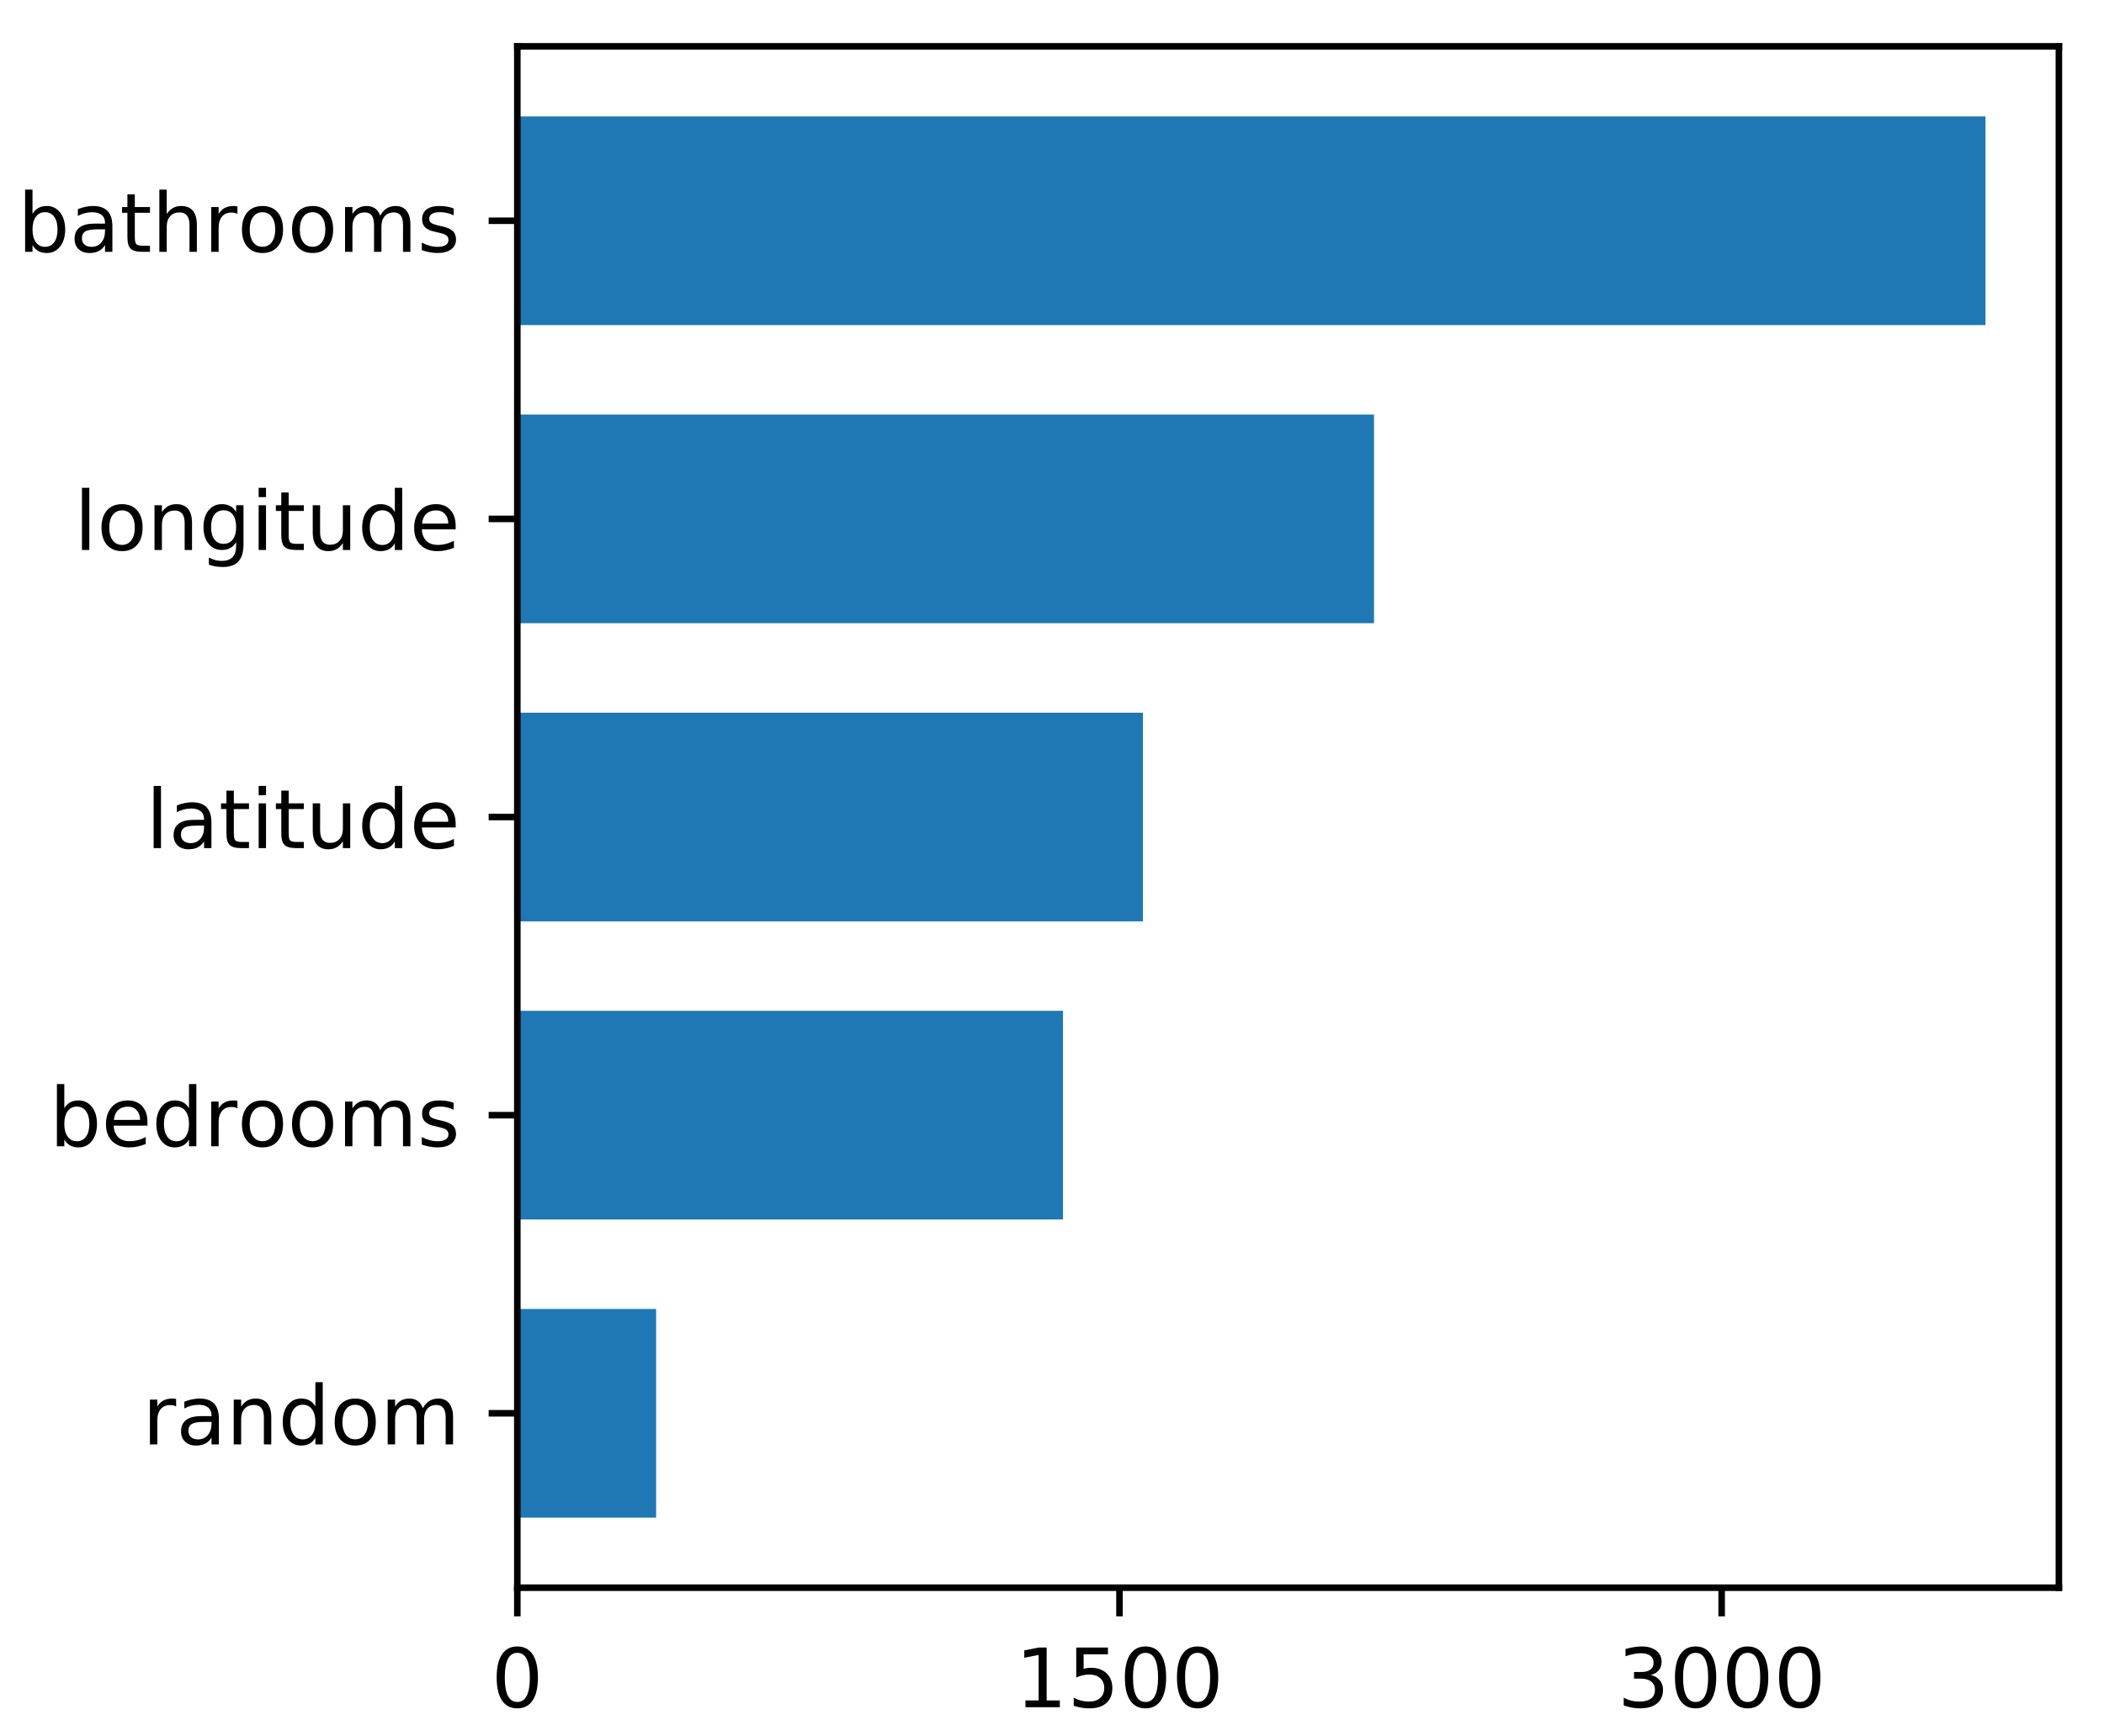
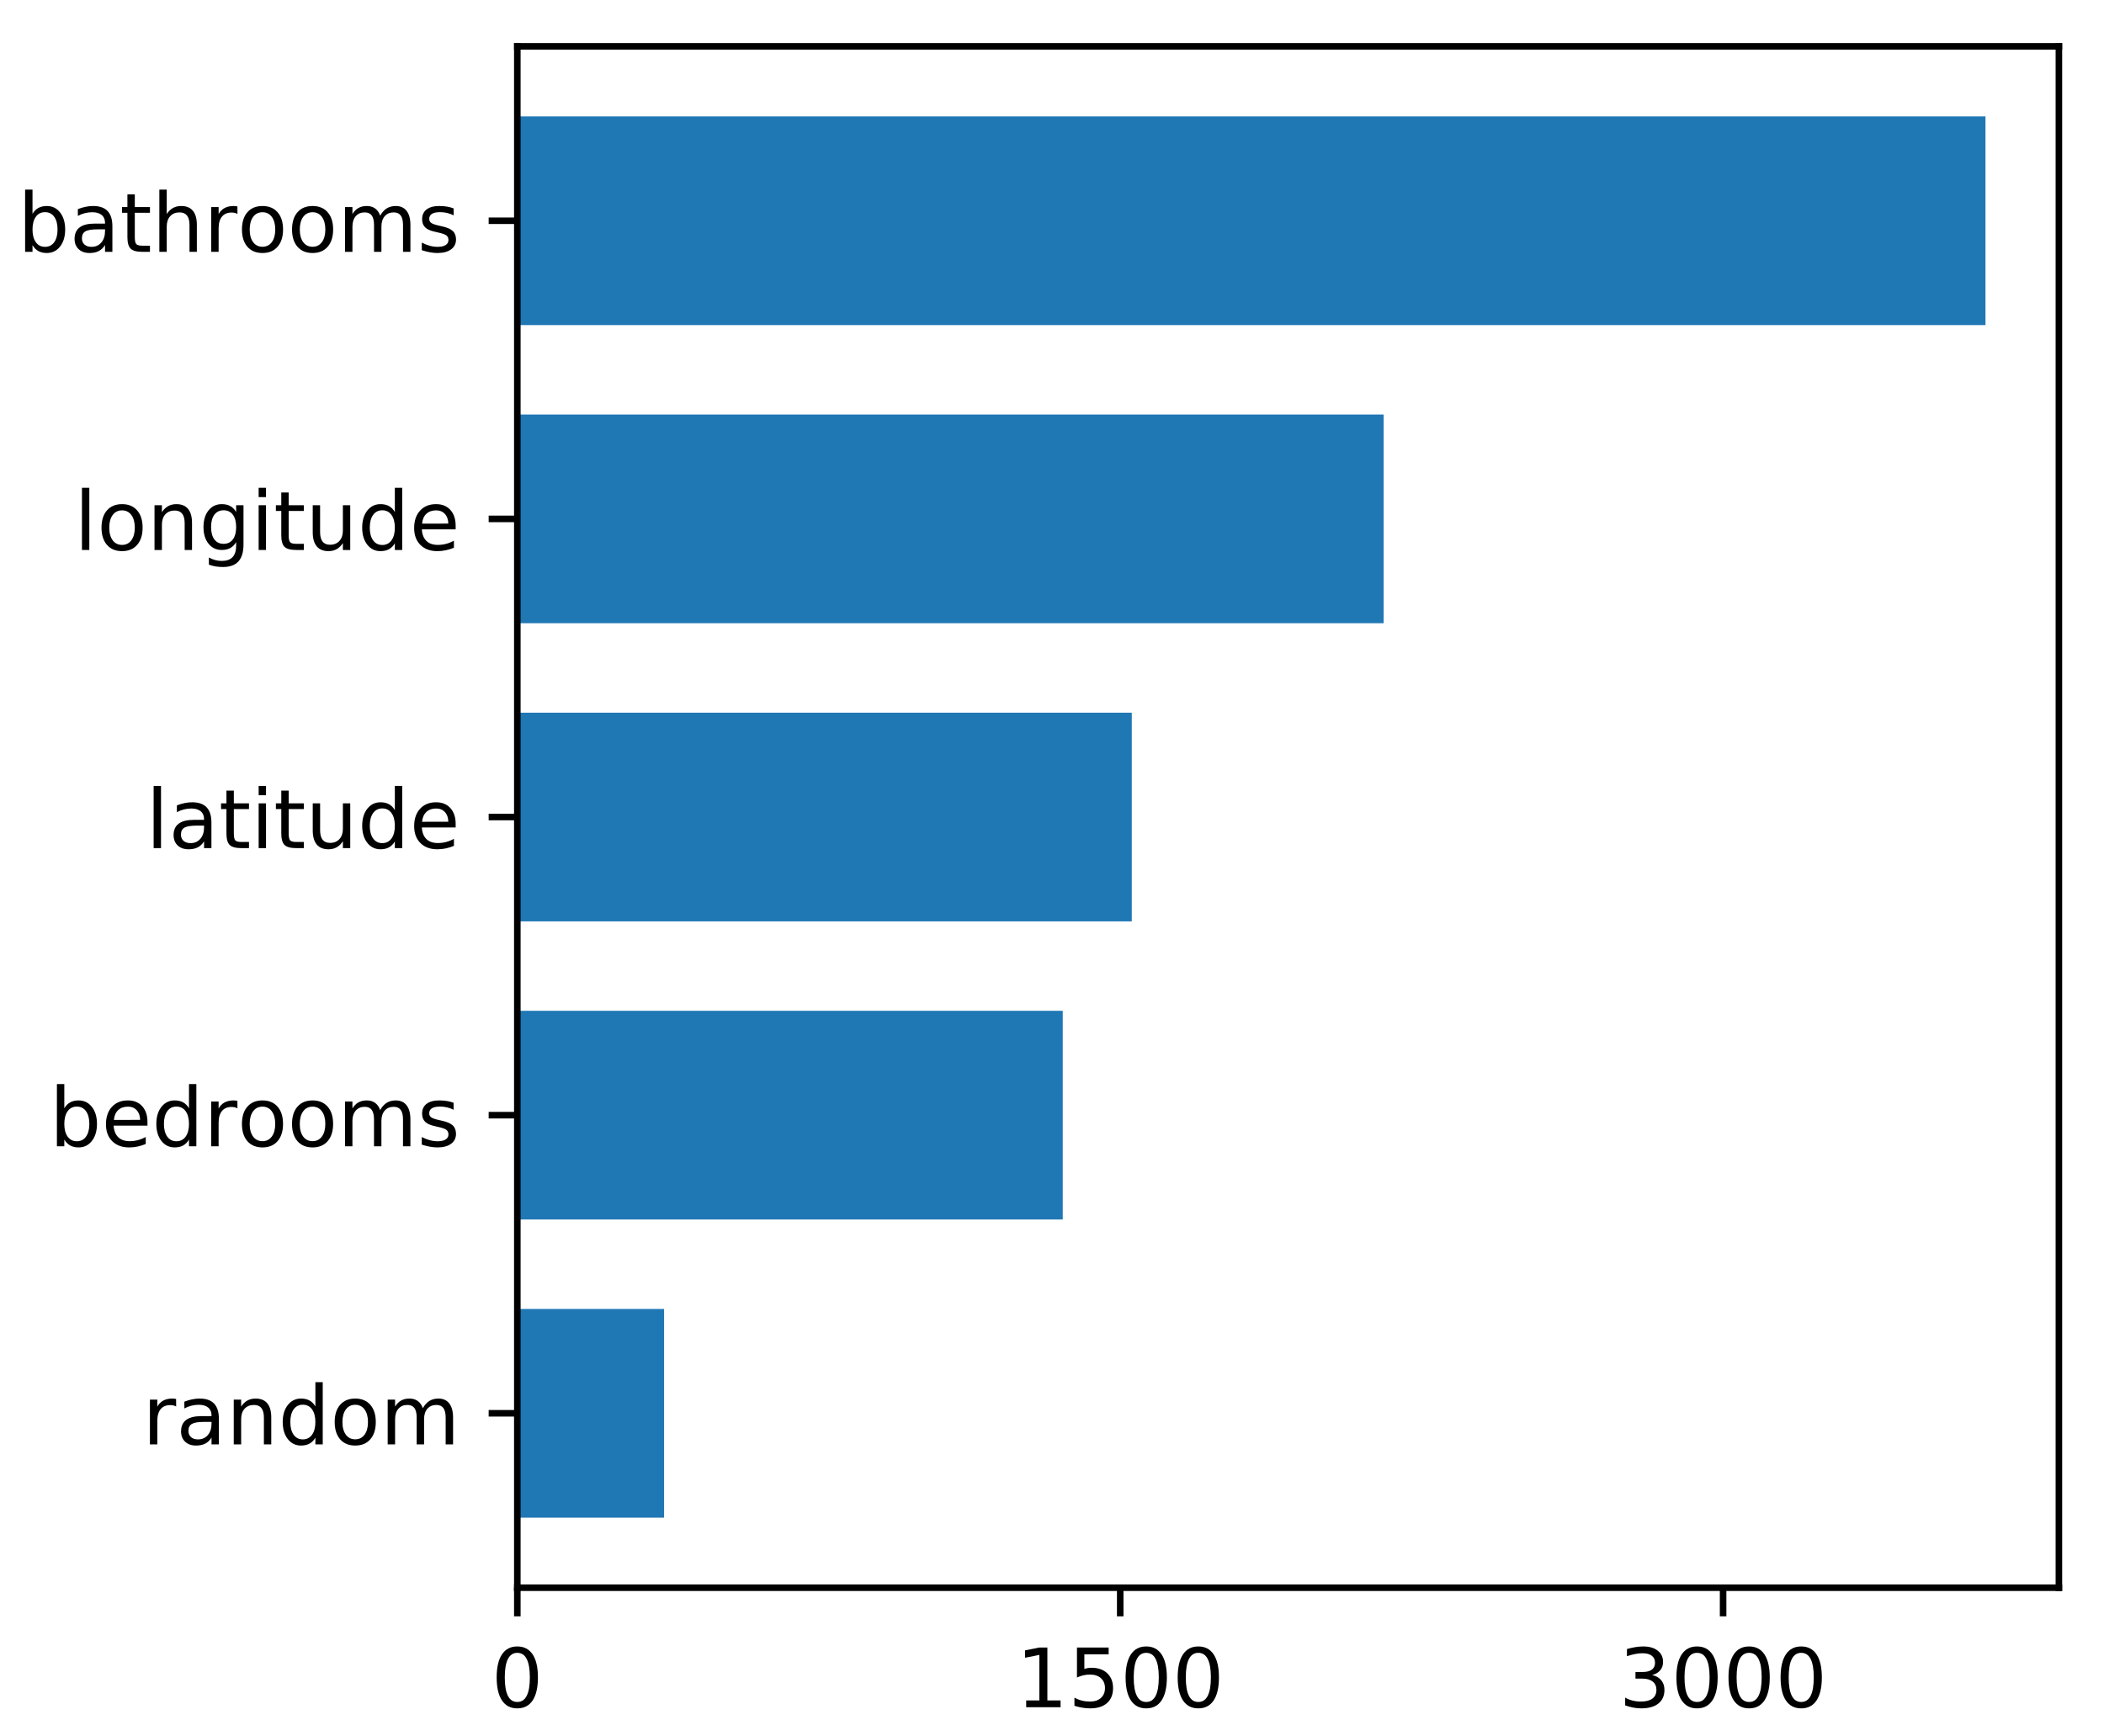
<svg xmlns="http://www.w3.org/2000/svg" xmlns:xlink="http://www.w3.org/1999/xlink" height="212pt" version="1.1" viewBox="0 0 257 212" width="257pt">
  <defs>
    <style type="text/css">
*{stroke-linecap:butt;stroke-linejoin:round;}
  </style>
  </defs>
  <g id="figure_1">
    <g id="patch_1">
      <path d="M 0 212.798  L 257.15 212.798  L 257.15 0  L 0 0  z " style="fill:#ffffff;" />
    </g>
    <g id="axes_1">
      <g id="patch_2">
        <path d="M 63.19 193.96  L 251.49 193.96  L 251.49 5.66  L 63.19 5.66  z " style="fill:#ffffff;" />
      </g>
      <g id="patch_3">
-         <path clip-path="url(#p0df6717084)" d="M 63.19 185.401  L 80.144 185.401  L 80.144 159.906  L 63.19 159.906  z " style="fill:#1f77b4;" />
+         <path clip-path="url(#pa0a1a16481)" d="M 63.19 185.401  L 81.116 185.401  L 81.116 159.906  L 63.19 159.906  z " style="fill:#1f77b4;" />
      </g>
      <g id="patch_4">
-         <path clip-path="url(#p0df6717084)" d="M 63.19 148.979  L 129.842 148.979  L 129.842 123.484  L 63.19 123.484  z " style="fill:#1f77b4;" />
+         <path clip-path="url(#pa0a1a16481)" d="M 63.19 148.979  L 129.812 148.979  L 129.812 123.484  L 63.19 123.484  z " style="fill:#1f77b4;" />
      </g>
      <g id="patch_5">
-         <path clip-path="url(#p0df6717084)" d="M 63.19 112.558  L 139.609 112.558  L 139.609 87.062  L 63.19 87.062  z " style="fill:#1f77b4;" />
+         <path clip-path="url(#pa0a1a16481)" d="M 63.19 112.558  L 138.244 112.558  L 138.244 87.062  L 63.19 87.062  z " style="fill:#1f77b4;" />
      </g>
      <g id="patch_6">
-         <path clip-path="url(#p0df6717084)" d="M 63.19 76.136  L 167.835 76.136  L 167.835 50.641  L 63.19 50.641  z " style="fill:#1f77b4;" />
+         <path clip-path="url(#pa0a1a16481)" d="M 63.19 76.136  L 169.006 76.136  L 169.006 50.641  L 63.19 50.641  z " style="fill:#1f77b4;" />
      </g>
      <g id="patch_7">
-         <path clip-path="url(#p0df6717084)" d="M 63.19 39.714  L 242.523 39.714  L 242.523 14.219  L 63.19 14.219  z " style="fill:#1f77b4;" />
+         <path clip-path="url(#pa0a1a16481)" d="M 63.19 39.714  L 242.523 39.714  L 242.523 14.219  L 63.19 14.219  z " style="fill:#1f77b4;" />
      </g>
      <g id="matplotlib.axis_1">
        <g id="xtick_1">
          <g id="line2d_1">
            <defs>
-               <path d="M 0 0  L 0 3.5  " id="m617acb4d2e" style="stroke:#000000;stroke-width:0.8;" />
-             </defs>
-             <g>
-               <use style="stroke:#000000;stroke-width:0.8;" x="63.19" xlink:href="#m617acb4d2e" y="193.96" />
+               <path d="M 0 0  L 0 3.5  " id="m22ea4076df" style="stroke:#000000;stroke-width:0.8;" />
+             </defs>
+             <g>
+               <use style="stroke:#000000;stroke-width:0.8;" x="63.19" xlink:href="#m22ea4076df" y="193.96" />
            </g>
          </g>
          <g id="text_1">
            <defs>
              <path d="M 31.781 66.406  Q 24.172 66.406 20.328 58.906  Q 16.5 51.422 16.5 36.375  Q 16.5 21.391 20.328 13.891  Q 24.172 6.391 31.781 6.391  Q 39.453 6.391 43.281 13.891  Q 47.125 21.391 47.125 36.375  Q 47.125 51.422 43.281 58.906  Q 39.453 66.406 31.781 66.406  z M 31.781 74.219  Q 44.047 74.219 50.516 64.516  Q 56.984 54.828 56.984 36.375  Q 56.984 17.969 50.516 8.266  Q 44.047 -1.422 31.781 -1.422  Q 19.531 -1.422 13.062 8.266  Q 6.594 17.969 6.594 36.375  Q 6.594 54.828 13.062 64.516  Q 19.531 74.219 31.781 74.219  z " id="DejaVuSans-30" />
            </defs>
            <g transform="translate(60.00844 208.5584)scale(0.1 -0.1)">
              <use xlink:href="#DejaVuSans-30" />
            </g>
          </g>
        </g>
        <g id="xtick_2">
          <g id="line2d_2">
            <g>
-               <use style="stroke:#000000;stroke-width:0.8;" x="136.743" xlink:href="#m617acb4d2e" y="193.96" />
+               <use style="stroke:#000000;stroke-width:0.8;" x="136.832" xlink:href="#m22ea4076df" y="193.96" />
            </g>
          </g>
          <g id="text_2">
            <defs>
              <path d="M 12.406 8.297  L 28.516 8.297  L 28.516 63.922  L 10.984 60.406  L 10.984 69.391  L 28.422 72.906  L 38.281 72.906  L 38.281 8.297  L 54.391 8.297  L 54.391 0  L 12.406 0  z " id="DejaVuSans-31" />
              <path d="M 10.797 72.906  L 49.516 72.906  L 49.516 64.594  L 19.828 64.594  L 19.828 46.734  Q 21.969 47.469 24.109 47.828  Q 26.266 48.188 28.422 48.188  Q 40.625 48.188 47.75 41.5  Q 54.891 34.812 54.891 23.391  Q 54.891 11.625 47.562 5.094  Q 40.234 -1.422 26.906 -1.422  Q 22.312 -1.422 17.547 -0.641  Q 12.797 0.141 7.719 1.703  L 7.719 11.625  Q 12.109 9.234 16.797 8.062  Q 21.484 6.891 26.703 6.891  Q 35.156 6.891 40.078 11.328  Q 45.016 15.766 45.016 23.391  Q 45.016 31 40.078 35.438  Q 35.156 39.891 26.703 39.891  Q 22.75 39.891 18.812 39.016  Q 14.891 38.141 10.797 36.281  z " id="DejaVuSans-35" />
            </defs>
-             <g transform="translate(124.0183 208.5584)scale(0.1 -0.1)">
+             <g transform="translate(124.1069 208.5584)scale(0.1 -0.1)">
              <use xlink:href="#DejaVuSans-31" />
              <use x="63.623" xlink:href="#DejaVuSans-35" />
              <use x="127.246" xlink:href="#DejaVuSans-30" />
              <use x="190.869" xlink:href="#DejaVuSans-30" />
            </g>
          </g>
        </g>
        <g id="xtick_3">
          <g id="line2d_3">
            <g>
-               <use style="stroke:#000000;stroke-width:0.8;" x="210.297" xlink:href="#m617acb4d2e" y="193.96" />
+               <use style="stroke:#000000;stroke-width:0.8;" x="210.474" xlink:href="#m22ea4076df" y="193.96" />
            </g>
          </g>
          <g id="text_3">
            <defs>
              <path d="M 40.578 39.312  Q 47.656 37.797 51.625 33  Q 55.609 28.219 55.609 21.188  Q 55.609 10.406 48.188 4.484  Q 40.766 -1.422 27.094 -1.422  Q 22.516 -1.422 17.656 -0.516  Q 12.797 0.391 7.625 2.203  L 7.625 11.719  Q 11.719 9.328 16.594 8.109  Q 21.484 6.891 26.812 6.891  Q 36.078 6.891 40.938 10.547  Q 45.797 14.203 45.797 21.188  Q 45.797 27.641 41.281 31.266  Q 36.766 34.906 28.719 34.906  L 20.219 34.906  L 20.219 43.016  L 29.109 43.016  Q 36.375 43.016 40.234 45.922  Q 44.094 48.828 44.094 54.297  Q 44.094 59.906 40.109 62.906  Q 36.141 65.922 28.719 65.922  Q 24.656 65.922 20.016 65.031  Q 15.375 64.156 9.812 62.312  L 9.812 71.094  Q 15.438 72.656 20.344 73.438  Q 25.25 74.219 29.594 74.219  Q 40.828 74.219 47.359 69.109  Q 53.906 64.016 53.906 55.328  Q 53.906 49.266 50.438 45.094  Q 46.969 40.922 40.578 39.312  z " id="DejaVuSans-33" />
            </defs>
-             <g transform="translate(197.572 208.5584)scale(0.1 -0.1)">
+             <g transform="translate(197.749 208.5584)scale(0.1 -0.1)">
              <use xlink:href="#DejaVuSans-33" />
              <use x="63.623" xlink:href="#DejaVuSans-30" />
              <use x="127.246" xlink:href="#DejaVuSans-30" />
              <use x="190.869" xlink:href="#DejaVuSans-30" />
            </g>
          </g>
        </g>
      </g>
      <g id="matplotlib.axis_2">
        <g id="ytick_1">
          <g id="line2d_4">
            <defs>
-               <path d="M 0 0  L -3.5 0  " id="m99af825de1" style="stroke:#000000;stroke-width:0.8;" />
-             </defs>
-             <g>
-               <use style="stroke:#000000;stroke-width:0.8;" x="63.19" xlink:href="#m99af825de1" y="172.653" />
+               <path d="M 0 0  L -3.5 0  " id="m1fa7bca883" style="stroke:#000000;stroke-width:0.8;" />
+             </defs>
+             <g>
+               <use style="stroke:#000000;stroke-width:0.8;" x="63.19" xlink:href="#m1fa7bca883" y="172.653" />
            </g>
          </g>
          <g id="text_4">
            <defs>
              <path d="M 41.109 46.297  Q 39.594 47.172 37.812 47.578  Q 36.031 48 33.891 48  Q 26.266 48 22.188 43.047  Q 18.109 38.094 18.109 28.812  L 18.109 0  L 9.078 0  L 9.078 54.688  L 18.109 54.688  L 18.109 46.188  Q 20.953 51.172 25.484 53.578  Q 30.031 56 36.531 56  Q 37.453 56 38.578 55.875  Q 39.703 55.766 41.062 55.516  z " id="DejaVuSans-72" />
              <path d="M 34.281 27.484  Q 23.391 27.484 19.188 25  Q 14.984 22.516 14.984 16.5  Q 14.984 11.719 18.141 8.906  Q 21.297 6.109 26.703 6.109  Q 34.188 6.109 38.703 11.406  Q 43.219 16.703 43.219 25.484  L 43.219 27.484  z M 52.203 31.203  L 52.203 0  L 43.219 0  L 43.219 8.297  Q 40.141 3.328 35.547 0.953  Q 30.953 -1.422 24.312 -1.422  Q 15.922 -1.422 10.953 3.297  Q 6 8.016 6 15.922  Q 6 25.141 12.172 29.828  Q 18.359 34.516 30.609 34.516  L 43.219 34.516  L 43.219 35.406  Q 43.219 41.609 39.141 45  Q 35.062 48.391 27.688 48.391  Q 23 48.391 18.547 47.266  Q 14.109 46.141 10.016 43.891  L 10.016 52.203  Q 14.938 54.109 19.578 55.047  Q 24.219 56 28.609 56  Q 40.484 56 46.344 49.844  Q 52.203 43.703 52.203 31.203  z " id="DejaVuSans-61" />
              <path d="M 54.891 33.016  L 54.891 0  L 45.906 0  L 45.906 32.719  Q 45.906 40.484 42.875 44.328  Q 39.844 48.188 33.797 48.188  Q 26.516 48.188 22.312 43.547  Q 18.109 38.922 18.109 30.906  L 18.109 0  L 9.078 0  L 9.078 54.688  L 18.109 54.688  L 18.109 46.188  Q 21.344 51.125 25.703 53.562  Q 30.078 56 35.797 56  Q 45.219 56 50.047 50.172  Q 54.891 44.344 54.891 33.016  z " id="DejaVuSans-6e" />
              <path d="M 45.406 46.391  L 45.406 75.984  L 54.391 75.984  L 54.391 0  L 45.406 0  L 45.406 8.203  Q 42.578 3.328 38.25 0.953  Q 33.938 -1.422 27.875 -1.422  Q 17.969 -1.422 11.734 6.484  Q 5.516 14.406 5.516 27.297  Q 5.516 40.188 11.734 48.094  Q 17.969 56 27.875 56  Q 33.938 56 38.25 53.625  Q 42.578 51.266 45.406 46.391  z M 14.797 27.297  Q 14.797 17.391 18.875 11.75  Q 22.953 6.109 30.078 6.109  Q 37.203 6.109 41.297 11.75  Q 45.406 17.391 45.406 27.297  Q 45.406 37.203 41.297 42.844  Q 37.203 48.484 30.078 48.484  Q 22.953 48.484 18.875 42.844  Q 14.797 37.203 14.797 27.297  z " id="DejaVuSans-64" />
              <path d="M 30.609 48.391  Q 23.391 48.391 19.188 42.75  Q 14.984 37.109 14.984 27.297  Q 14.984 17.484 19.156 11.844  Q 23.344 6.203 30.609 6.203  Q 37.797 6.203 41.984 11.859  Q 46.188 17.531 46.188 27.297  Q 46.188 37.016 41.984 42.703  Q 37.797 48.391 30.609 48.391  z M 30.609 56  Q 42.328 56 49.016 48.375  Q 55.719 40.766 55.719 27.297  Q 55.719 13.875 49.016 6.219  Q 42.328 -1.422 30.609 -1.422  Q 18.844 -1.422 12.172 6.219  Q 5.516 13.875 5.516 27.297  Q 5.516 40.766 12.172 48.375  Q 18.844 56 30.609 56  z " id="DejaVuSans-6f" />
              <path d="M 52 44.188  Q 55.375 50.25 60.062 53.125  Q 64.75 56 71.094 56  Q 79.641 56 84.281 50.016  Q 88.922 44.047 88.922 33.016  L 88.922 0  L 79.891 0  L 79.891 32.719  Q 79.891 40.578 77.094 44.375  Q 74.312 48.188 68.609 48.188  Q 61.625 48.188 57.562 43.547  Q 53.516 38.922 53.516 30.906  L 53.516 0  L 44.484 0  L 44.484 32.719  Q 44.484 40.625 41.703 44.406  Q 38.922 48.188 33.109 48.188  Q 26.219 48.188 22.156 43.531  Q 18.109 38.875 18.109 30.906  L 18.109 0  L 9.078 0  L 9.078 54.688  L 18.109 54.688  L 18.109 46.188  Q 21.188 51.219 25.484 53.609  Q 29.781 56 35.688 56  Q 41.656 56 45.828 52.969  Q 50 49.953 52 44.188  z " id="DejaVuSans-6d" />
            </defs>
            <g transform="translate(17.40531 176.4525)scale(0.1 -0.1)">
              <use xlink:href="#DejaVuSans-72" />
              <use x="41.113" xlink:href="#DejaVuSans-61" />
              <use x="102.393" xlink:href="#DejaVuSans-6e" />
              <use x="165.771" xlink:href="#DejaVuSans-64" />
              <use x="229.248" xlink:href="#DejaVuSans-6f" />
              <use x="290.43" xlink:href="#DejaVuSans-6d" />
            </g>
          </g>
        </g>
        <g id="ytick_2">
          <g id="line2d_5">
            <g>
-               <use style="stroke:#000000;stroke-width:0.8;" x="63.19" xlink:href="#m99af825de1" y="136.232" />
+               <use style="stroke:#000000;stroke-width:0.8;" x="63.19" xlink:href="#m1fa7bca883" y="136.232" />
            </g>
          </g>
          <g id="text_5">
            <defs>
              <path d="M 48.688 27.297  Q 48.688 37.203 44.609 42.844  Q 40.531 48.484 33.406 48.484  Q 26.266 48.484 22.188 42.844  Q 18.109 37.203 18.109 27.297  Q 18.109 17.391 22.188 11.75  Q 26.266 6.109 33.406 6.109  Q 40.531 6.109 44.609 11.75  Q 48.688 17.391 48.688 27.297  z M 18.109 46.391  Q 20.953 51.266 25.266 53.625  Q 29.594 56 35.594 56  Q 45.562 56 51.781 48.094  Q 58.016 40.188 58.016 27.297  Q 58.016 14.406 51.781 6.484  Q 45.562 -1.422 35.594 -1.422  Q 29.594 -1.422 25.266 0.953  Q 20.953 3.328 18.109 8.203  L 18.109 0  L 9.078 0  L 9.078 75.984  L 18.109 75.984  z " id="DejaVuSans-62" />
              <path d="M 56.203 29.594  L 56.203 25.203  L 14.891 25.203  Q 15.484 15.922 20.484 11.062  Q 25.484 6.203 34.422 6.203  Q 39.594 6.203 44.453 7.469  Q 49.312 8.734 54.109 11.281  L 54.109 2.781  Q 49.266 0.734 44.188 -0.344  Q 39.109 -1.422 33.891 -1.422  Q 20.797 -1.422 13.156 6.188  Q 5.516 13.812 5.516 26.812  Q 5.516 40.234 12.766 48.109  Q 20.016 56 32.328 56  Q 43.359 56 49.781 48.891  Q 56.203 41.797 56.203 29.594  z M 47.219 32.234  Q 47.125 39.594 43.094 43.984  Q 39.062 48.391 32.422 48.391  Q 24.906 48.391 20.391 44.141  Q 15.875 39.891 15.188 32.172  z " id="DejaVuSans-65" />
              <path d="M 44.281 53.078  L 44.281 44.578  Q 40.484 46.531 36.375 47.5  Q 32.281 48.484 27.875 48.484  Q 21.188 48.484 17.844 46.438  Q 14.5 44.391 14.5 40.281  Q 14.5 37.156 16.891 35.375  Q 19.281 33.594 26.516 31.984  L 29.594 31.297  Q 39.156 29.25 43.188 25.516  Q 47.219 21.781 47.219 15.094  Q 47.219 7.469 41.188 3.016  Q 35.156 -1.422 24.609 -1.422  Q 20.219 -1.422 15.453 -0.562  Q 10.688 0.297 5.422 2  L 5.422 11.281  Q 10.406 8.688 15.234 7.391  Q 20.062 6.109 24.812 6.109  Q 31.156 6.109 34.562 8.281  Q 37.984 10.453 37.984 14.406  Q 37.984 18.062 35.516 20.016  Q 33.062 21.969 24.703 23.781  L 21.578 24.516  Q 13.234 26.266 9.516 29.906  Q 5.812 33.547 5.812 39.891  Q 5.812 47.609 11.281 51.797  Q 16.75 56 26.812 56  Q 31.781 56 36.172 55.266  Q 40.578 54.547 44.281 53.078  z " id="DejaVuSans-73" />
            </defs>
            <g transform="translate(6.044375 140.0309)scale(0.1 -0.1)">
              <use xlink:href="#DejaVuSans-62" />
              <use x="63.477" xlink:href="#DejaVuSans-65" />
              <use x="125" xlink:href="#DejaVuSans-64" />
              <use x="188.477" xlink:href="#DejaVuSans-72" />
              <use x="229.559" xlink:href="#DejaVuSans-6f" />
              <use x="290.74" xlink:href="#DejaVuSans-6f" />
              <use x="351.922" xlink:href="#DejaVuSans-6d" />
              <use x="449.334" xlink:href="#DejaVuSans-73" />
            </g>
          </g>
        </g>
        <g id="ytick_3">
          <g id="line2d_6">
            <g>
-               <use style="stroke:#000000;stroke-width:0.8;" x="63.19" xlink:href="#m99af825de1" y="99.81" />
+               <use style="stroke:#000000;stroke-width:0.8;" x="63.19" xlink:href="#m1fa7bca883" y="99.81" />
            </g>
          </g>
          <g id="text_6">
            <defs>
              <path d="M 9.422 75.984  L 18.406 75.984  L 18.406 0  L 9.422 0  z " id="DejaVuSans-6c" />
              <path d="M 18.312 70.219  L 18.312 54.688  L 36.812 54.688  L 36.812 47.703  L 18.312 47.703  L 18.312 18.016  Q 18.312 11.328 20.141 9.422  Q 21.969 7.516 27.594 7.516  L 36.812 7.516  L 36.812 0  L 27.594 0  Q 17.188 0 13.234 3.875  Q 9.281 7.766 9.281 18.016  L 9.281 47.703  L 2.688 47.703  L 2.688 54.688  L 9.281 54.688  L 9.281 70.219  z " id="DejaVuSans-74" />
              <path d="M 9.422 54.688  L 18.406 54.688  L 18.406 0  L 9.422 0  z M 9.422 75.984  L 18.406 75.984  L 18.406 64.594  L 9.422 64.594  z " id="DejaVuSans-69" />
              <path d="M 8.5 21.578  L 8.5 54.688  L 17.484 54.688  L 17.484 21.922  Q 17.484 14.156 20.5 10.266  Q 23.531 6.391 29.594 6.391  Q 36.859 6.391 41.078 11.031  Q 45.312 15.672 45.312 23.688  L 45.312 54.688  L 54.297 54.688  L 54.297 0  L 45.312 0  L 45.312 8.406  Q 42.047 3.422 37.719 1  Q 33.406 -1.422 27.688 -1.422  Q 18.266 -1.422 13.375 4.438  Q 8.5 10.297 8.5 21.578  z M 31.109 56  z " id="DejaVuSans-75" />
            </defs>
            <g transform="translate(17.82562 103.6092)scale(0.1 -0.1)">
              <use xlink:href="#DejaVuSans-6c" />
              <use x="27.783" xlink:href="#DejaVuSans-61" />
              <use x="89.062" xlink:href="#DejaVuSans-74" />
              <use x="128.271" xlink:href="#DejaVuSans-69" />
              <use x="156.055" xlink:href="#DejaVuSans-74" />
              <use x="195.264" xlink:href="#DejaVuSans-75" />
              <use x="258.643" xlink:href="#DejaVuSans-64" />
              <use x="322.119" xlink:href="#DejaVuSans-65" />
            </g>
          </g>
        </g>
        <g id="ytick_4">
          <g id="line2d_7">
            <g>
-               <use style="stroke:#000000;stroke-width:0.8;" x="63.19" xlink:href="#m99af825de1" y="63.388" />
+               <use style="stroke:#000000;stroke-width:0.8;" x="63.19" xlink:href="#m1fa7bca883" y="63.388" />
            </g>
          </g>
          <g id="text_7">
            <defs>
              <path d="M 45.406 27.984  Q 45.406 37.75 41.375 43.109  Q 37.359 48.484 30.078 48.484  Q 22.859 48.484 18.828 43.109  Q 14.797 37.75 14.797 27.984  Q 14.797 18.266 18.828 12.891  Q 22.859 7.516 30.078 7.516  Q 37.359 7.516 41.375 12.891  Q 45.406 18.266 45.406 27.984  z M 54.391 6.781  Q 54.391 -7.172 48.188 -13.984  Q 42 -20.797 29.203 -20.797  Q 24.469 -20.797 20.266 -20.094  Q 16.062 -19.391 12.109 -17.922  L 12.109 -9.188  Q 16.062 -11.328 19.922 -12.344  Q 23.781 -13.375 27.781 -13.375  Q 36.625 -13.375 41.016 -8.766  Q 45.406 -4.156 45.406 5.172  L 45.406 9.625  Q 42.625 4.781 38.281 2.391  Q 33.938 0 27.875 0  Q 17.828 0 11.672 7.656  Q 5.516 15.328 5.516 27.984  Q 5.516 40.672 11.672 48.328  Q 17.828 56 27.875 56  Q 33.938 56 38.281 53.609  Q 42.625 51.219 45.406 46.391  L 45.406 54.688  L 54.391 54.688  z " id="DejaVuSans-67" />
            </defs>
            <g transform="translate(9.069375 67.18756)scale(0.1 -0.1)">
              <use xlink:href="#DejaVuSans-6c" />
              <use x="27.783" xlink:href="#DejaVuSans-6f" />
              <use x="88.965" xlink:href="#DejaVuSans-6e" />
              <use x="152.344" xlink:href="#DejaVuSans-67" />
              <use x="215.82" xlink:href="#DejaVuSans-69" />
              <use x="243.604" xlink:href="#DejaVuSans-74" />
              <use x="282.812" xlink:href="#DejaVuSans-75" />
              <use x="346.191" xlink:href="#DejaVuSans-64" />
              <use x="409.668" xlink:href="#DejaVuSans-65" />
            </g>
          </g>
        </g>
        <g id="ytick_5">
          <g id="line2d_8">
            <g>
-               <use style="stroke:#000000;stroke-width:0.8;" x="63.19" xlink:href="#m99af825de1" y="26.967" />
+               <use style="stroke:#000000;stroke-width:0.8;" x="63.19" xlink:href="#m1fa7bca883" y="26.967" />
            </g>
          </g>
          <g id="text_8">
            <defs>
              <path d="M 54.891 33.016  L 54.891 0  L 45.906 0  L 45.906 32.719  Q 45.906 40.484 42.875 44.328  Q 39.844 48.188 33.797 48.188  Q 26.516 48.188 22.312 43.547  Q 18.109 38.922 18.109 30.906  L 18.109 0  L 9.078 0  L 9.078 75.984  L 18.109 75.984  L 18.109 46.188  Q 21.344 51.125 25.703 53.562  Q 30.078 56 35.797 56  Q 45.219 56 50.047 50.172  Q 54.891 44.344 54.891 33.016  z " id="DejaVuSans-68" />
            </defs>
            <g transform="translate(2.16 30.76589)scale(0.1 -0.1)">
              <use xlink:href="#DejaVuSans-62" />
              <use x="63.477" xlink:href="#DejaVuSans-61" />
              <use x="124.756" xlink:href="#DejaVuSans-74" />
              <use x="163.965" xlink:href="#DejaVuSans-68" />
              <use x="227.344" xlink:href="#DejaVuSans-72" />
              <use x="268.426" xlink:href="#DejaVuSans-6f" />
              <use x="329.607" xlink:href="#DejaVuSans-6f" />
              <use x="390.789" xlink:href="#DejaVuSans-6d" />
              <use x="488.201" xlink:href="#DejaVuSans-73" />
            </g>
          </g>
        </g>
      </g>
      <g id="patch_8">
        <path d="M 63.19 193.96  L 63.19 5.66  " style="fill:none;stroke:#000000;stroke-linecap:square;stroke-linejoin:miter;stroke-width:0.8;" />
      </g>
      <g id="patch_9">
        <path d="M 251.49 193.96  L 251.49 5.66  " style="fill:none;stroke:#000000;stroke-linecap:square;stroke-linejoin:miter;stroke-width:0.8;" />
      </g>
      <g id="patch_10">
        <path d="M 63.19 193.96  L 251.49 193.96  " style="fill:none;stroke:#000000;stroke-linecap:square;stroke-linejoin:miter;stroke-width:0.8;" />
      </g>
      <g id="patch_11">
        <path d="M 63.19 5.66  L 251.49 5.66  " style="fill:none;stroke:#000000;stroke-linecap:square;stroke-linejoin:miter;stroke-width:0.8;" />
      </g>
    </g>
  </g>
  <defs>
-     <clipPath id="p0df6717084">
+     <clipPath id="pa0a1a16481">
      <rect height="188.3" width="188.3" x="63.19" y="5.66" />
    </clipPath>
  </defs>
</svg>
